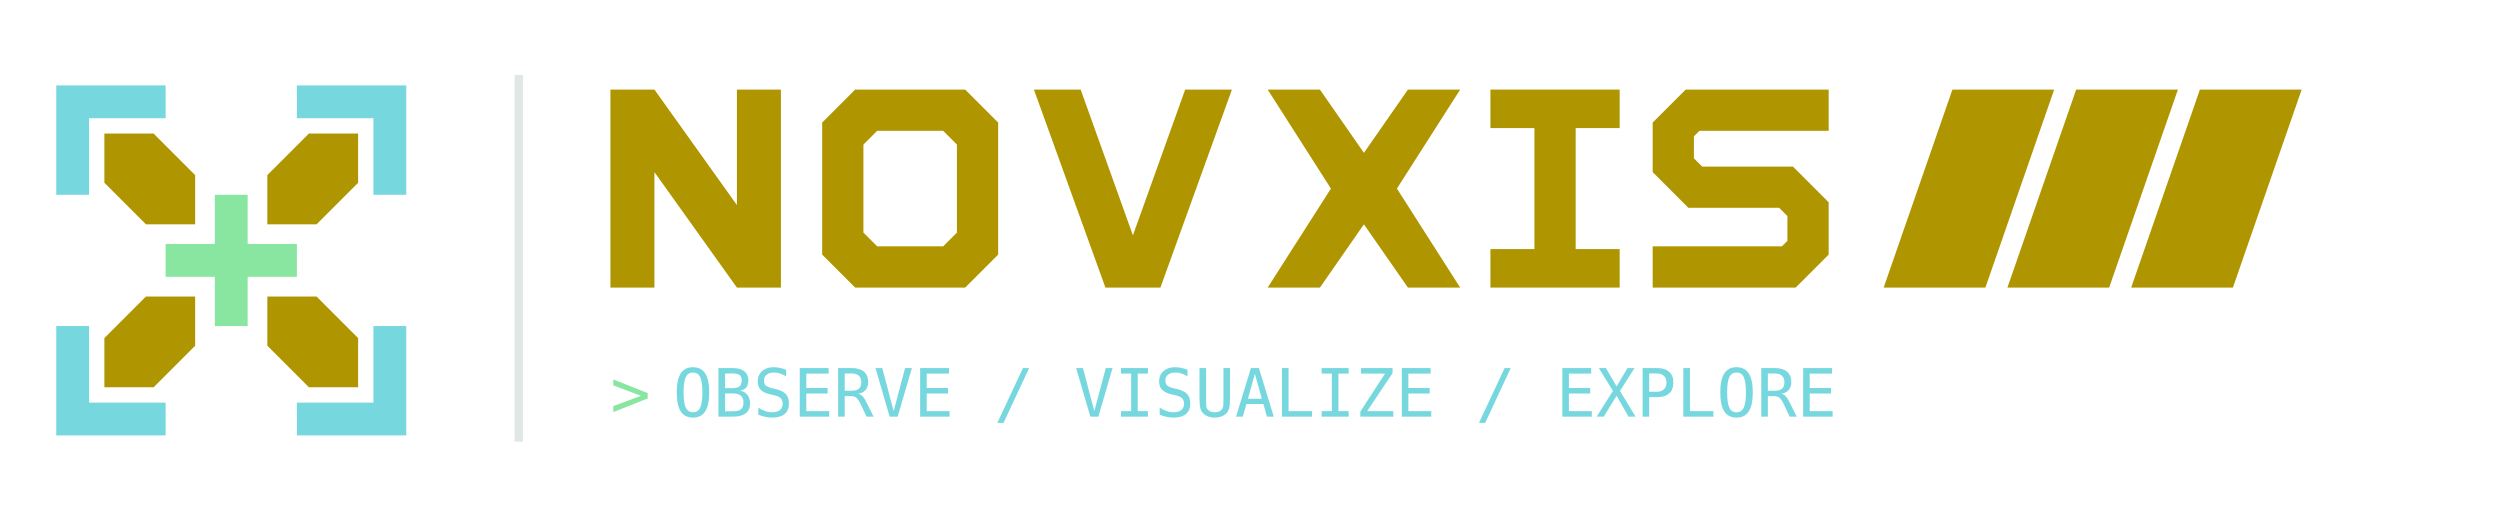
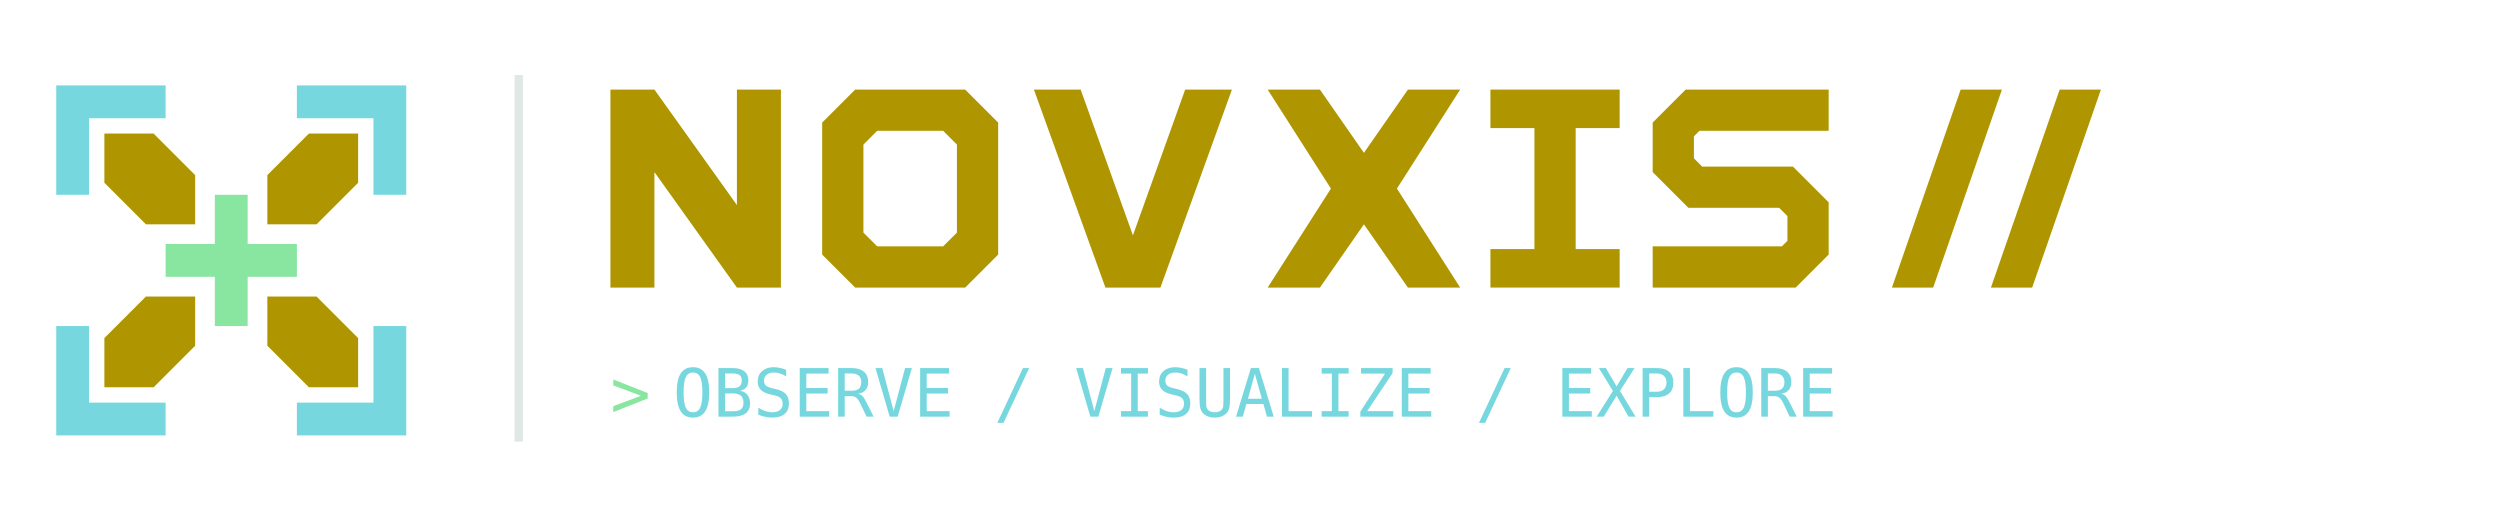
<svg xmlns="http://www.w3.org/2000/svg" width="1200" height="250" viewBox="0 0 1200 250" role="img" aria-labelledby="title desc">
  <g id="selected-x-junction-icon" transform="translate(6,20) scale(0.105)">
    <g fill="#76D8DE">
      <path d="M200 200 H700 V350 H350 V700 H200 Z" />
      <path d="M1300 200 H1800 V700 H1650 V350 H1300 Z" />
      <path d="M200 1300 H350 V1650 H700 V1800 H200 Z" />
      <path d="M1650 1300 H1800 V1800 H1300 V1650 H1650 Z" />
    </g>
    <g fill="#AF9600">
      <path d="M420 420 H645 L835 610 V835 H610 L420 645 Z" />
      <path d="M1580 420 H1355 L1165 610 V835 H1390 L1580 645 Z" />
      <path d="M420 1580 H645 L835 1390 V1165 H610 L420 1355 Z" />
      <path d="M1580 1580 H1355 L1165 1390 V1165 H1390 L1580 1355 Z" />
    </g>
    <path fill="#88E6A1" d="M925 700 H1075 V925 H1300 V1075 H1075 V1300 H925 V1075 H700 V925 H925 Z" />
  </g>
  <rect id="lockup-divider" x="247" y="36" width="4" height="176" fill="#E0E8E5" />
  <g id="approved-w3-wordmark" transform="translate(293,43) scale(1.32)">
    <g id="w3-tech-stripe" fill="#AF9600">
      <path id="letter-N" transform="translate(0,0)" d="M0 72 V0 H16 L46 42 V0 H62 V72 H46 L16 30 V72 Z" />
      <path id="letter-O" transform="translate(77,0)" d="M12 0 H52 L64 12 V60 L52 72 H12 L0 60 V12 Z M20 15 L15 20 V52 L20 57 H44 L49 52 V20 L44 15 Z" fill-rule="evenodd" />
      <path id="letter-V" transform="translate(154,0)" d="M0 0 H17 L36 53 L55 0 H72 L46 72 H26 Z" />
      <path id="letter-X" transform="translate(239,0)" d="M0 0 H19 L35 23 L51 0 H70 L47 36 L70 72 H51 L35 49 L19 72 H0 L23 36 Z" />
      <path id="letter-I" transform="translate(320,0)" d="M0 0 H47 V14 H31 V58 H47 V72 H0 V58 H16 V14 H0 Z" />
      <path id="letter-S" transform="translate(379,0)" d="M12 0 H64 V15 H17 L15 17 V25 L18 28 H51 L64 41 V60 L52 72 H0 V57 H47 L49 55 V46 L46 43 H13 L0 30 V12 Z" />
-       <path id="stripe-1" d="M488 0 H525 L500 72 H463 Z" />
-       <path id="stripe-2" d="M533 0 H570 L545 72 H508 Z" />
-       <path id="stripe-3" d="M578 0 H615 L590 72 H553 Z" />
+       <path id="stripe-1" d="M466 72 L491 0 H506 L481 72 Z" />
+       <path id="stripe-2" d="M502 72 L527 0 H542 L517 72 Z" />
    </g>
  </g>
  <g id="brand-tagline" aria-label="&gt; OBSERVE / VISUALIZE / EXPLORE">
    <text x="293" y="200" font-size="32" font-weight="500" font-family="IBM Plex Mono, DejaVu Sans Mono, monospace" fill="#88E6A1">&gt;</text>
    <text x="323" y="200" textLength="555" lengthAdjust="spacing" font-size="32" font-weight="500" font-family="IBM Plex Mono, DejaVu Sans Mono, monospace" fill="#76D8DE">OBSERVE / VISUALIZE / EXPLORE</text>
  </g>
</svg>
